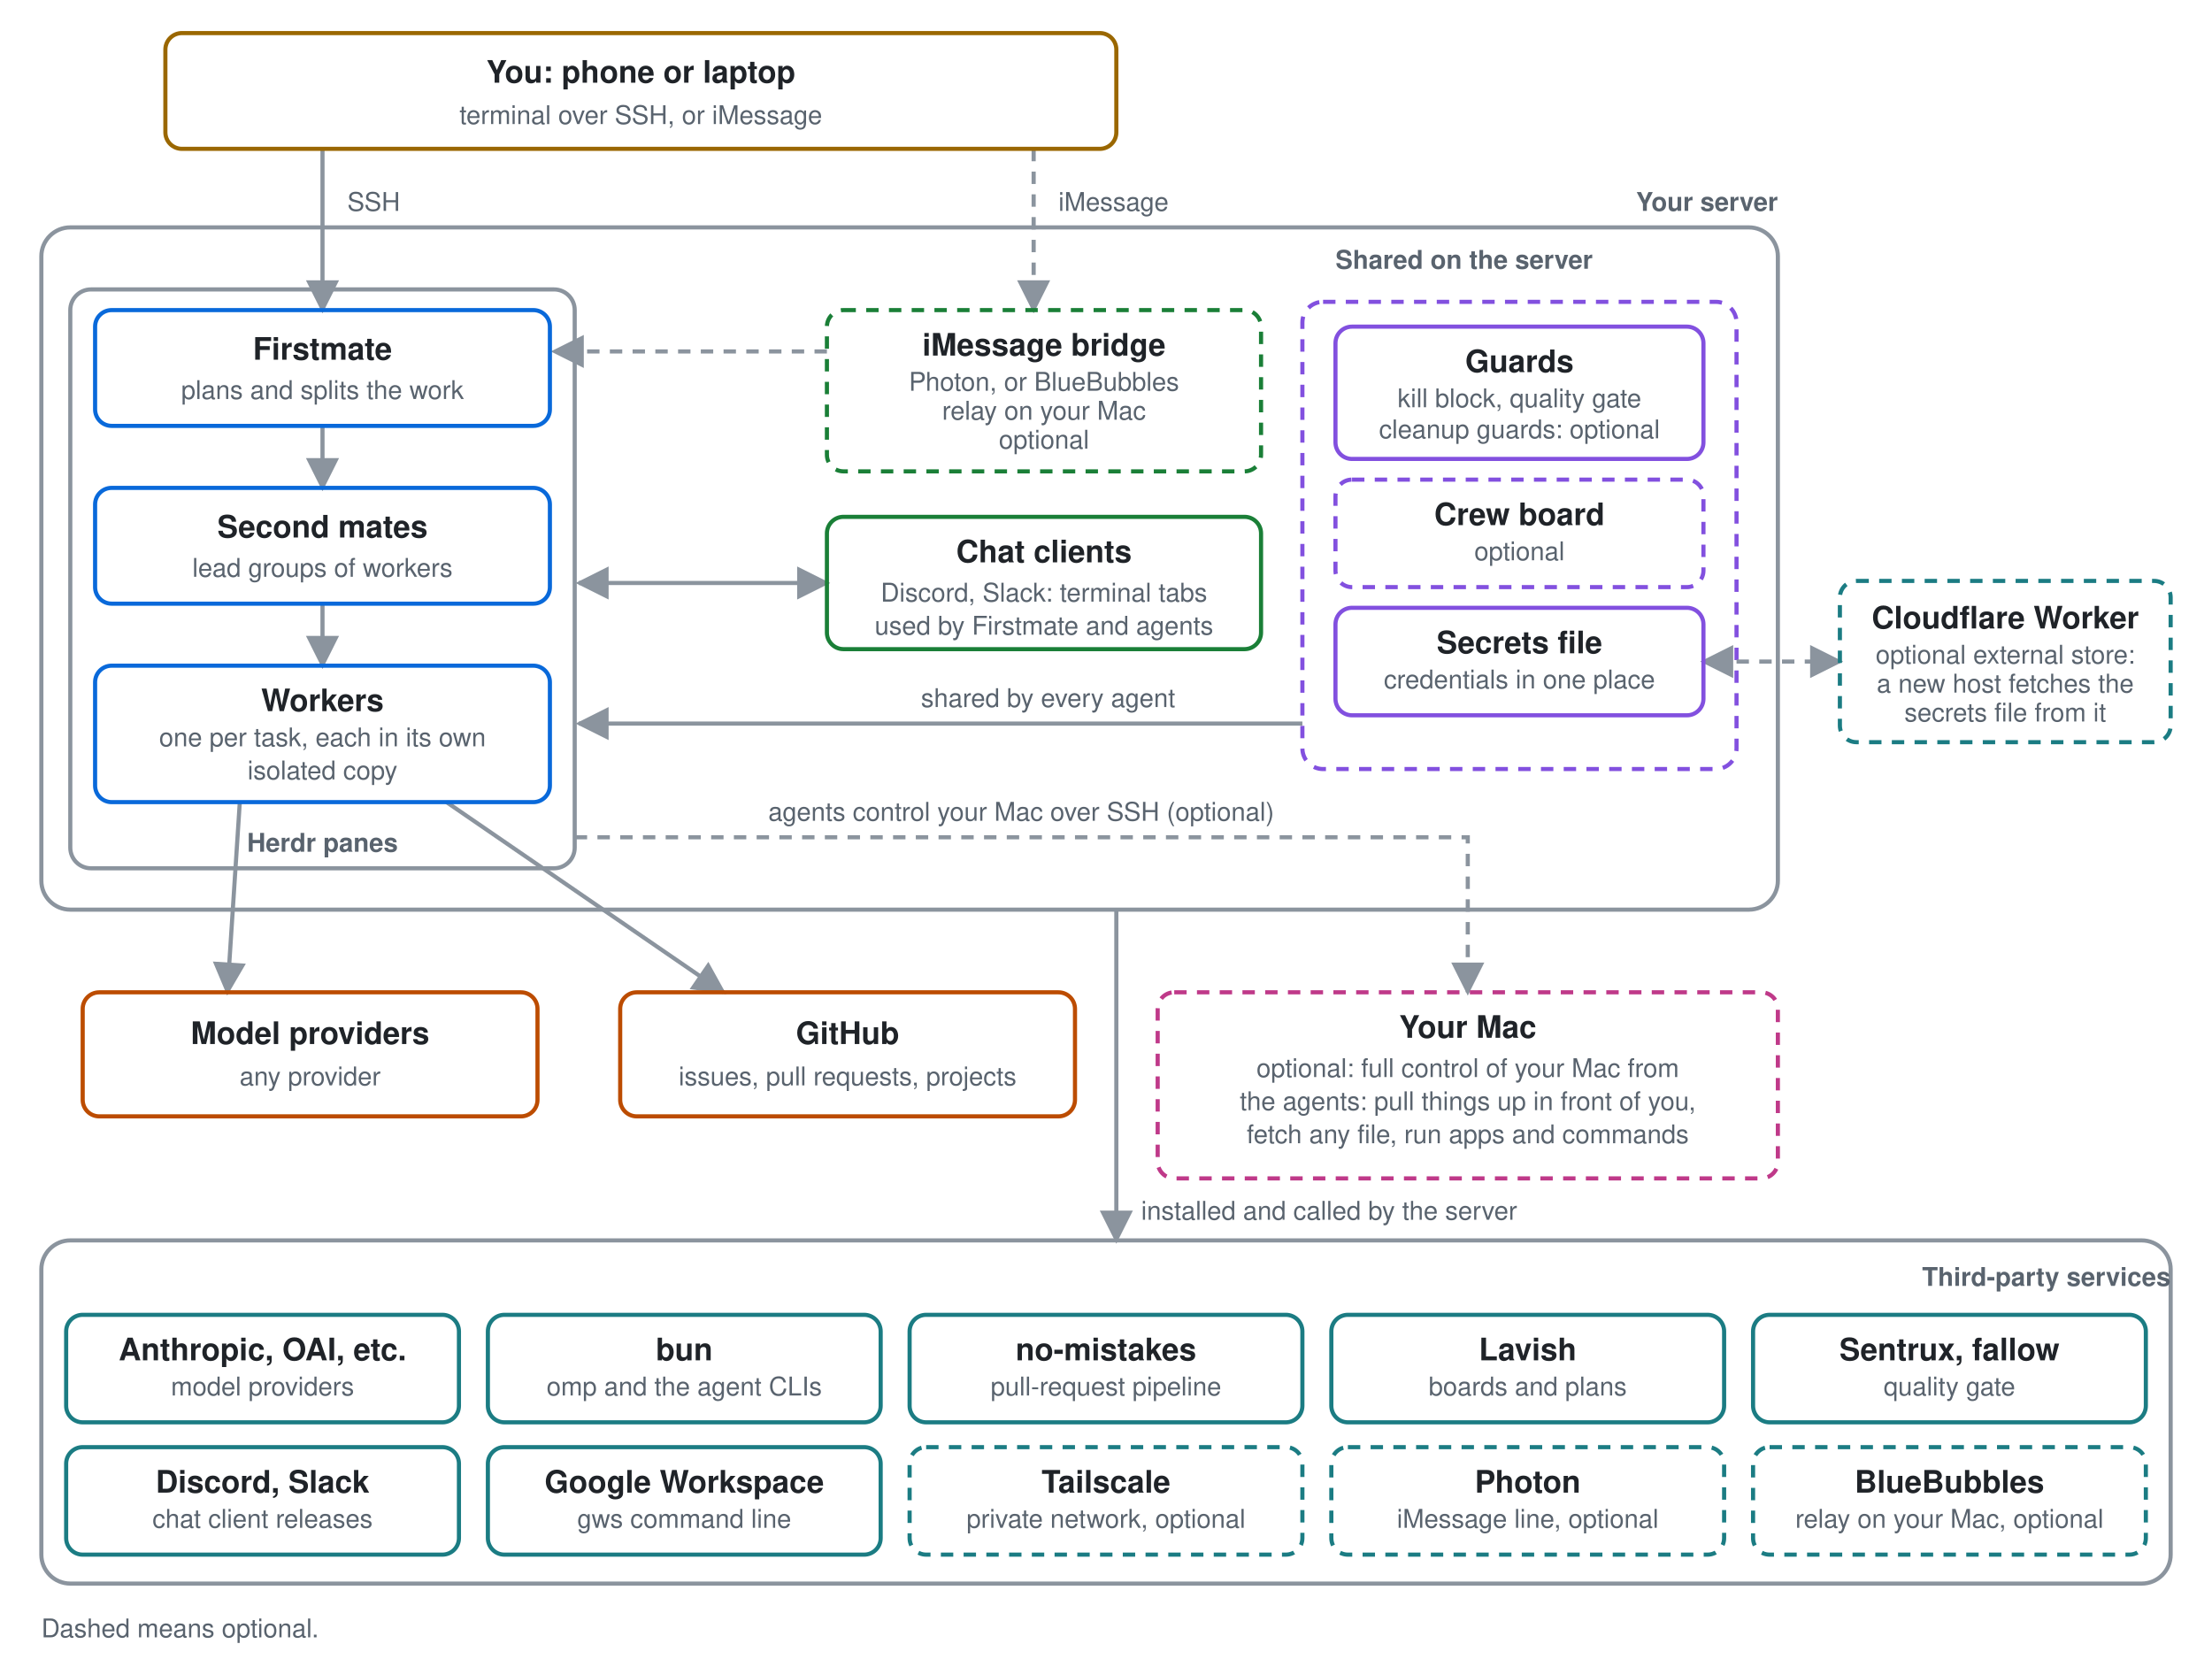
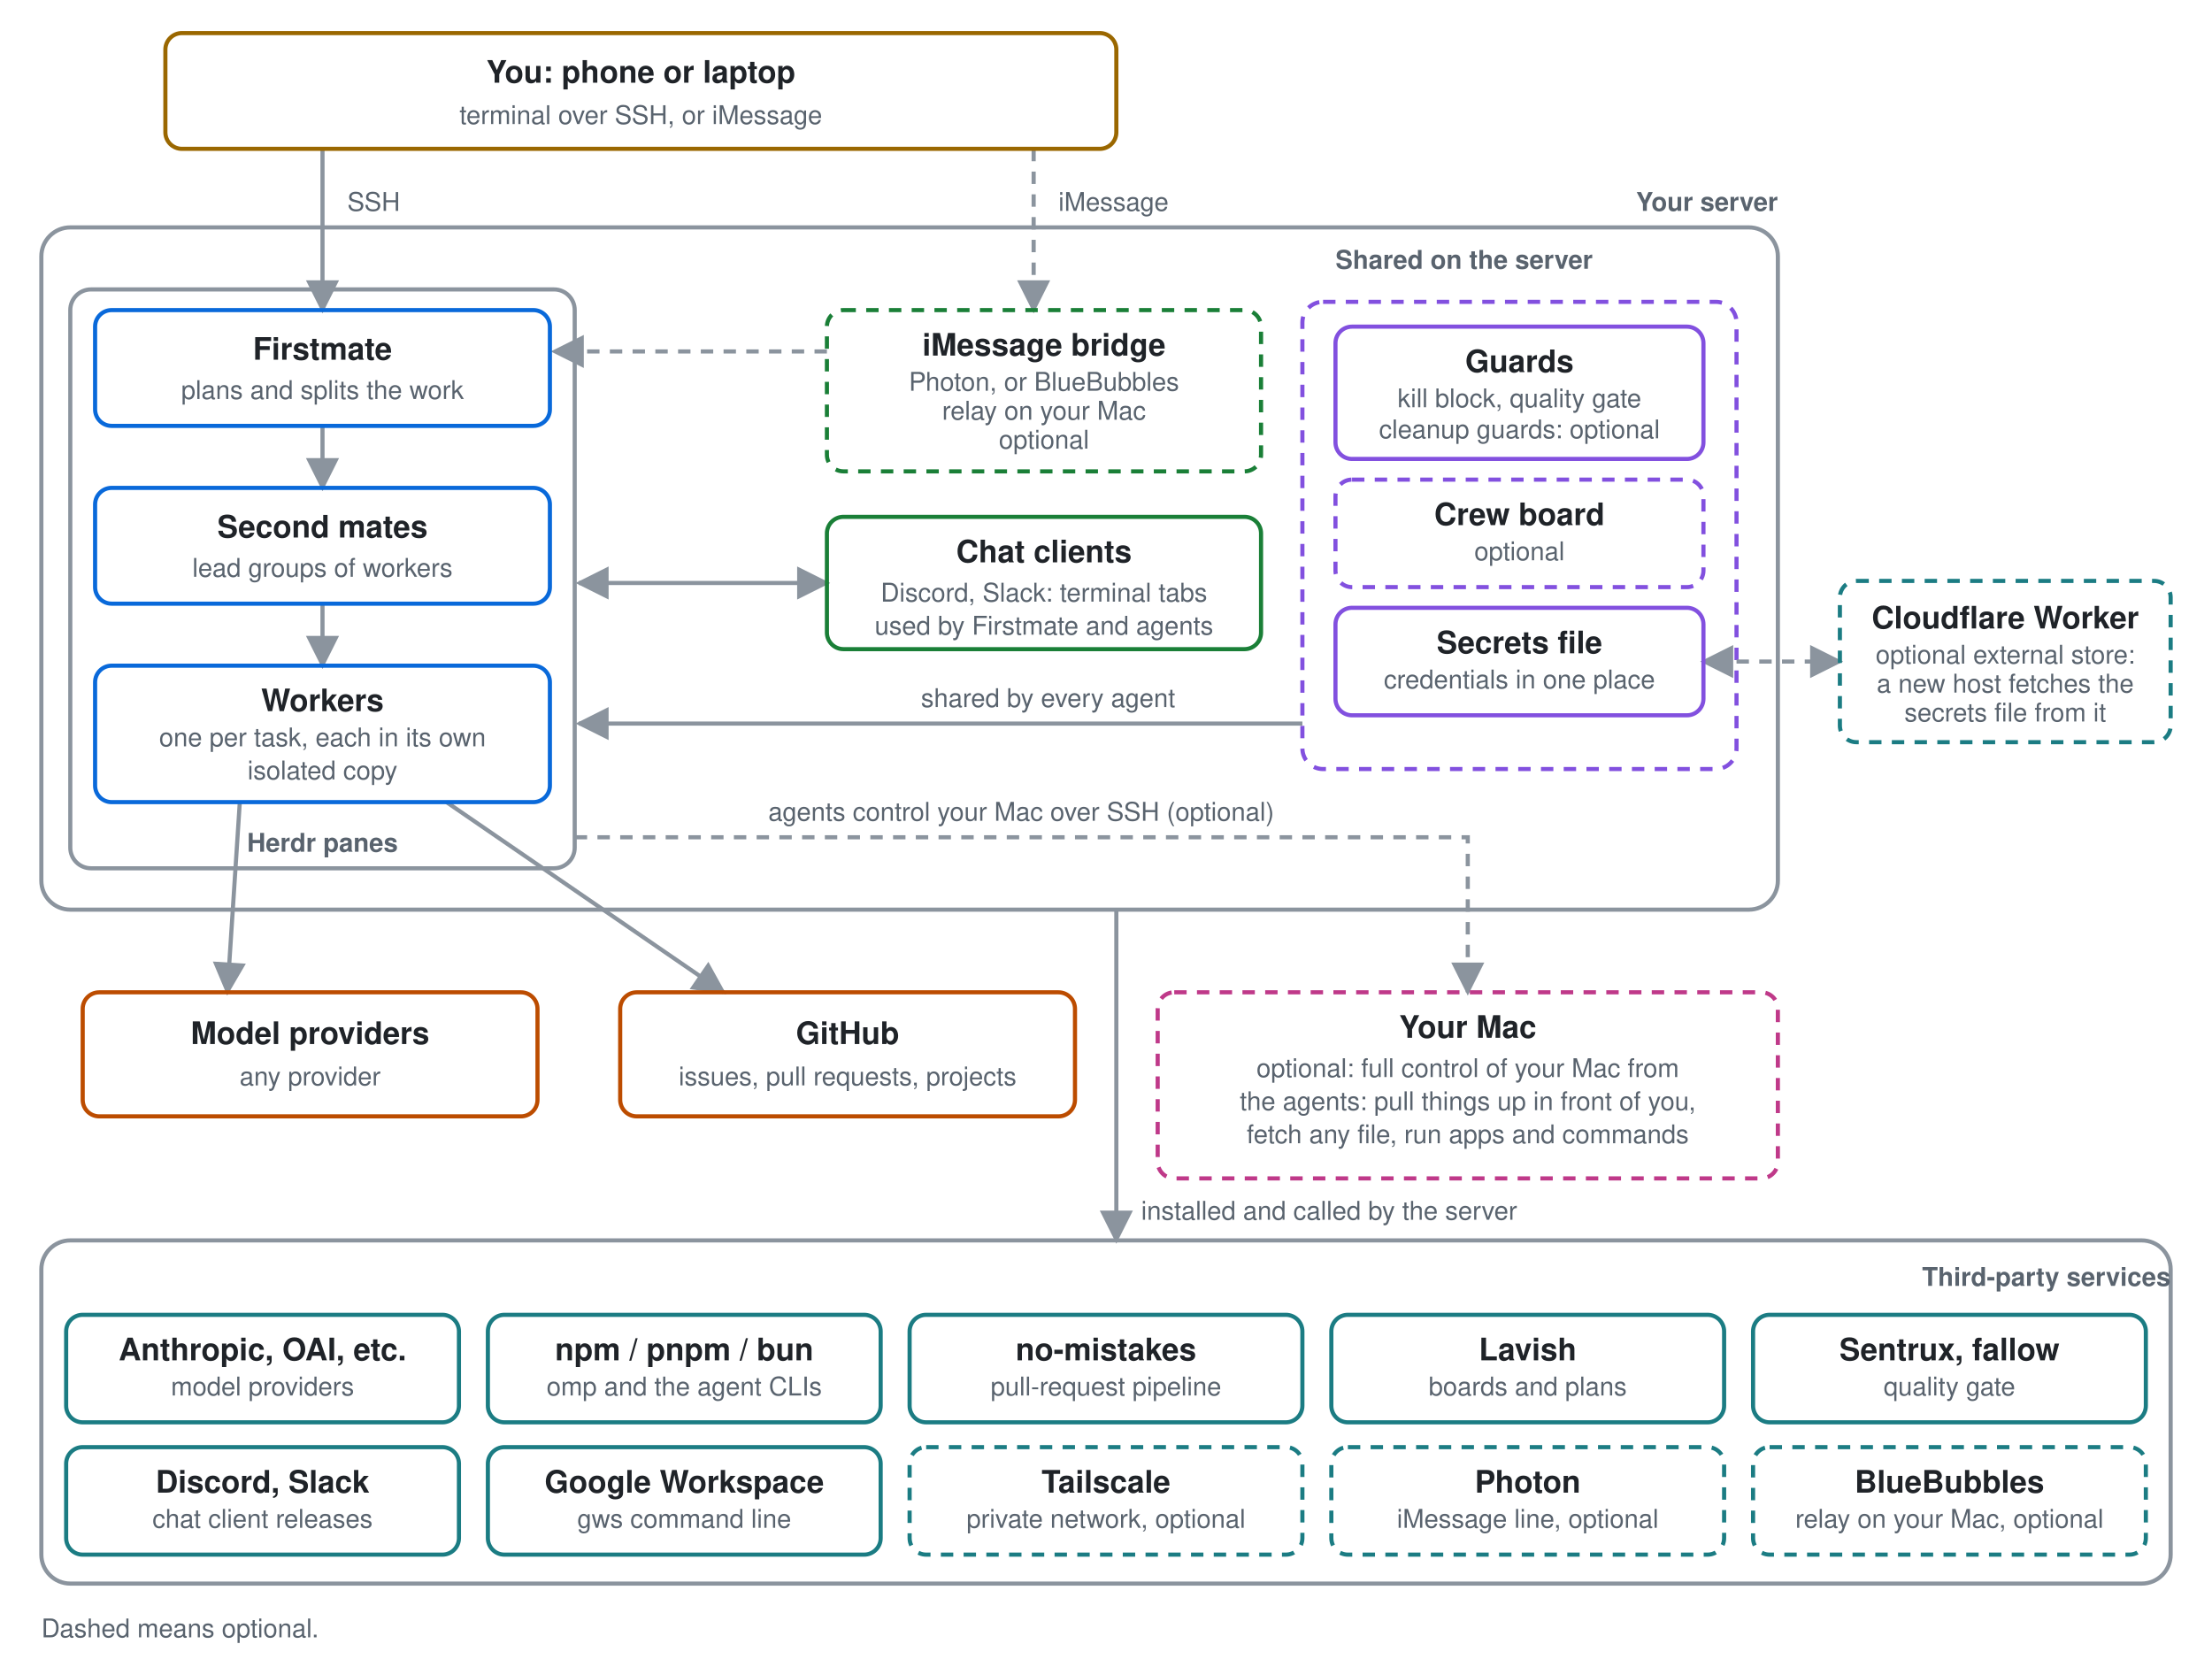
<svg xmlns="http://www.w3.org/2000/svg" viewBox="0 0 1070 806" width="1070" height="806" role="img" aria-labelledby="t d" font-family="-apple-system, 'Segoe UI', Helvetica, Arial, sans-serif">
  <defs>
    <marker id="a" viewBox="0 0 10 10" refX="9" refY="5" markerWidth="8" markerHeight="8" orient="auto-start-reverse">
      <path d="M0 0L10 5L0 10z" fill="#8b949e" />
    </marker>
  </defs>
  <g stroke="#8b949e" stroke-width="2" fill="none">
    <rect x="20" y="110" width="840" height="330" rx="14" />
    <rect x="630" y="146" width="210" height="226" rx="10" stroke="#8250df" stroke-dasharray="6 5" />
    <path d="M156 72V150" marker-end="url(#a)" />
    <path d="M500 72V150" stroke-dasharray="6 5" marker-end="url(#a)" />
    <path d="M400 170H268" stroke-dasharray="6 5" marker-end="url(#a)" />
    <path d="M400 282H280" marker-start="url(#a)" marker-end="url(#a)" />
    <path d="M156 206V236" marker-end="url(#a)" />
    <path d="M156 292V322" marker-end="url(#a)" />
    <path d="M116 388L110 480" marker-end="url(#a)" />
    <path d="M216 388L350 480" marker-end="url(#a)" />
    <path d="M278 405H710V480" stroke-dasharray="6 5" marker-end="url(#a)" />
    <path d="M630 350H280" marker-end="url(#a)" />
    <path d="M540 440V600" marker-end="url(#a)" />
    <path d="M890 320H824" stroke-dasharray="6 5" marker-start="url(#a)" marker-end="url(#a)" />
    <rect x="890" y="281" width="160" height="78" rx="8" stroke="#1b7c83" stroke-dasharray="6 5" />
    <rect x="20" y="600" width="1030" height="166" rx="14" />
    <rect x="32" y="636" width="190" height="52" rx="8" stroke="#1b7c83" />
    <rect x="236" y="636" width="190" height="52" rx="8" stroke="#1b7c83" />
    <rect x="440" y="636" width="190" height="52" rx="8" stroke="#1b7c83" />
    <rect x="644" y="636" width="190" height="52" rx="8" stroke="#1b7c83" />
    <rect x="848" y="636" width="190" height="52" rx="8" stroke="#1b7c83" />
    <rect x="32" y="700" width="190" height="52" rx="8" stroke="#1b7c83" />
    <rect x="236" y="700" width="190" height="52" rx="8" stroke="#1b7c83" />
    <rect x="440" y="700" width="190" height="52" rx="8" stroke="#1b7c83" stroke-dasharray="6 5" />
    <rect x="644" y="700" width="190" height="52" rx="8" stroke="#1b7c83" stroke-dasharray="6 5" />
    <rect x="848" y="700" width="190" height="52" rx="8" stroke="#1b7c83" stroke-dasharray="6 5" />
    <rect x="34" y="140" width="244" height="280" rx="10" />
    <rect x="80" y="16" width="460" height="56" rx="8" stroke="#9a6700" />
    <rect x="46" y="150" width="220" height="56" rx="8" stroke="#0969da" />
    <rect x="46" y="236" width="220" height="56" rx="8" stroke="#0969da" />
    <rect x="46" y="322" width="220" height="66" rx="8" stroke="#0969da" />
    <rect x="400" y="150" width="210" height="78" rx="8" stroke="#1a7f37" stroke-dasharray="6 5" />
    <rect x="400" y="250" width="210" height="64" rx="8" stroke="#1a7f37" />
    <rect x="40" y="480" width="220" height="60" rx="8" stroke="#bc4c00" />
    <rect x="300" y="480" width="220" height="60" rx="8" stroke="#bc4c00" />
    <rect x="646" y="158" width="178" height="64" rx="8" stroke="#8250df" />
    <rect x="646" y="232" width="178" height="52" rx="8" stroke="#8250df" stroke-dasharray="6 5" />
    <rect x="646" y="294" width="178" height="52" rx="8" stroke="#8250df" />
    <rect x="560" y="480" width="300" height="90" rx="8" stroke="#bf3989" stroke-dasharray="6 5" />
  </g>
  <g fill="#1f2328" font-size="15" font-weight="600" text-anchor="middle">
    <text x="310" y="40">You: phone or laptop</text>
    <text x="156" y="174">Firstmate</text>
    <text x="156" y="260">Second mates</text>
    <text x="156" y="344">Workers</text>
    <text x="505" y="172">iMessage bridge</text>
    <text x="505" y="272">Chat clients</text>
    <text x="150" y="505">Model providers</text>
    <text x="410" y="505">GitHub</text>
    <text x="735" y="180">Guards</text>
    <text x="735" y="254">Crew board</text>
    <text x="735" y="316">Secrets file</text>
    <text x="710" y="502">Your Mac</text>
    <text x="970" y="304">Cloudflare Worker</text>
    <text x="127" y="658">Anthropic, OAI, etc.</text>
-     <text x="331" y="658">bun</text>
+     <text x="331" y="658">npm / pnpm / bun</text>
    <text x="535" y="658">no-mistakes</text>
    <text x="739" y="658">Lavish</text>
    <text x="943" y="658">Sentrux, fallow</text>
    <text x="127" y="722">Discord, Slack</text>
    <text x="331" y="722">Google Workspace</text>
    <text x="535" y="722">Tailscale</text>
    <text x="739" y="722">Photon</text>
    <text x="943" y="722">BlueBubbles</text>
  </g>
  <g fill="#59636e" font-size="12.5" text-anchor="middle">
    <text x="310" y="60">terminal over SSH, or iMessage</text>
    <text x="156" y="193">plans and splits the work</text>
    <text x="156" y="279">lead groups of workers</text>
    <text x="156" y="361">one per task, each in its own</text>
    <text x="156" y="377">isolated copy</text>
    <text x="505" y="189">Photon, or BlueBubbles</text>
    <text x="505" y="203">relay on your Mac</text>
    <text x="505" y="217">optional</text>
    <text x="505" y="291">Discord, Slack: terminal tabs</text>
    <text x="505" y="307">used by Firstmate and agents</text>
    <text x="150" y="525">any provider</text>
    <text x="410" y="525">issues, pull requests, projects</text>
    <text x="735" y="197">kill block, quality gate</text>
    <text x="735" y="212">cleanup guards: optional</text>
    <text x="735" y="271">optional</text>
    <text x="735" y="333">credentials in one place</text>
    <text x="710" y="521">optional: full control of your Mac from</text>
    <text x="710" y="537">the agents: pull things up in front of you,</text>
    <text x="710" y="553">fetch any file, run apps and commands</text>
    <text x="970" y="321">optional external store:</text>
    <text x="970" y="335">a new host fetches the</text>
    <text x="970" y="349">secrets file from it</text>
    <text x="127" y="675">model providers</text>
    <text x="331" y="675">omp and the agent CLIs</text>
    <text x="535" y="675">pull-request pipeline</text>
    <text x="739" y="675">boards and plans</text>
    <text x="943" y="675">quality gate</text>
    <text x="127" y="739">chat client releases</text>
    <text x="331" y="739">gws command line</text>
    <text x="535" y="739">private network, optional</text>
    <text x="739" y="739">iMessage line, optional</text>
    <text x="943" y="739">relay on your Mac, optional</text>
  </g>
  <g fill="#59636e" font-size="12.5">
    <text x="860" y="102" font-weight="600" text-anchor="end">Your server</text>
    <text x="646" y="130" font-weight="600">Shared on the server</text>
    <text x="156" y="412" text-anchor="middle" font-weight="600">Herdr panes</text>
    <text x="507" y="342" text-anchor="middle">shared by every agent</text>
    <text x="494" y="397" text-anchor="middle">agents control your Mac over SSH (optional)</text>
    <text x="1050" y="622" text-anchor="end" font-weight="600">Third-party services</text>
    <text x="552" y="590" text-anchor="start">installed and called by the server</text>
    <text x="168" y="102" text-anchor="start">SSH</text>
    <text x="512" y="102" text-anchor="start">iMessage</text>
  </g>
  <text x="20" y="792" fill="#59636e" font-size="12.5">Dashed means optional.</text>
</svg>
